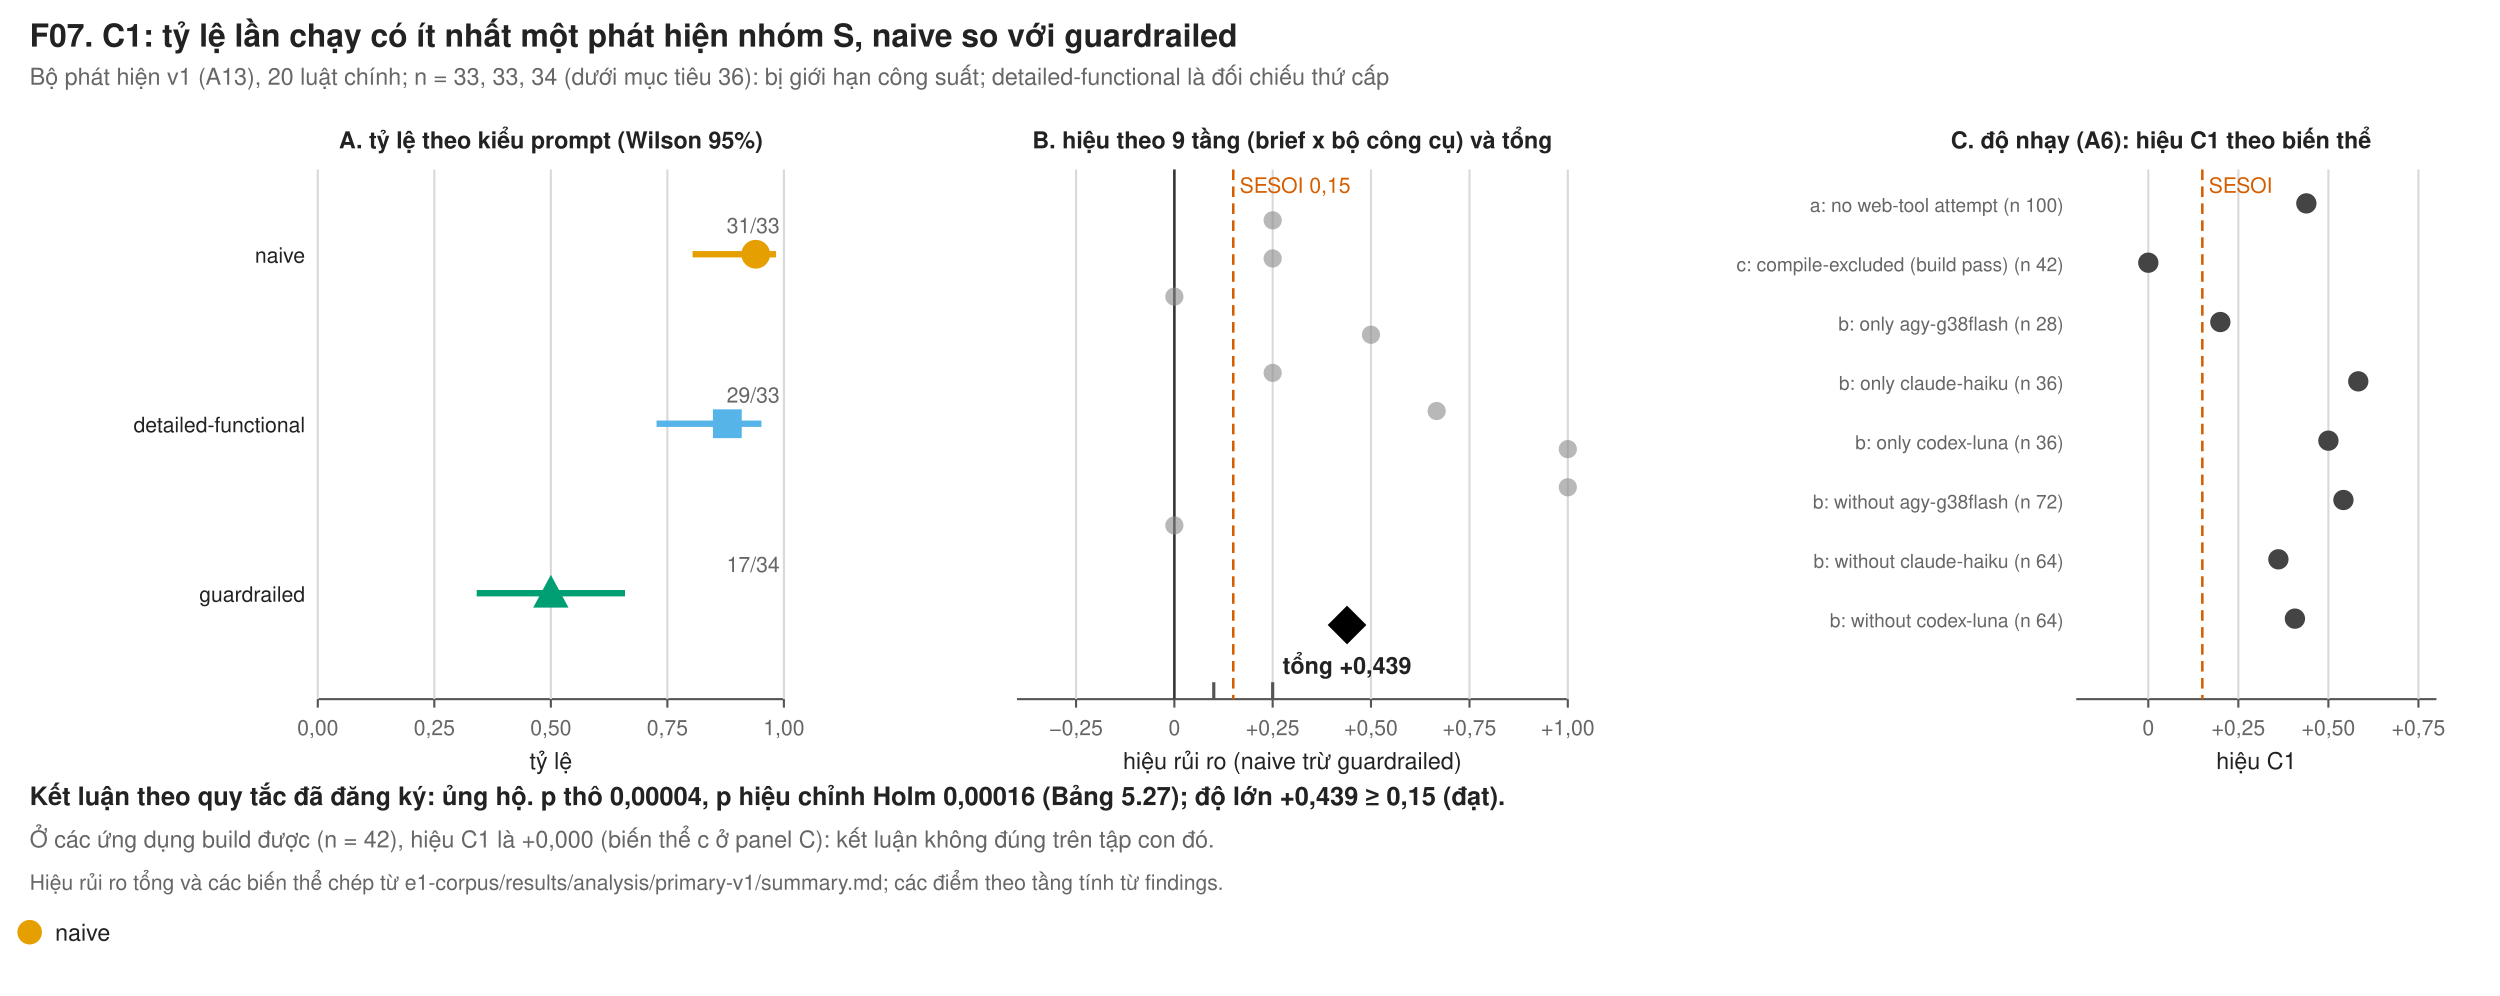
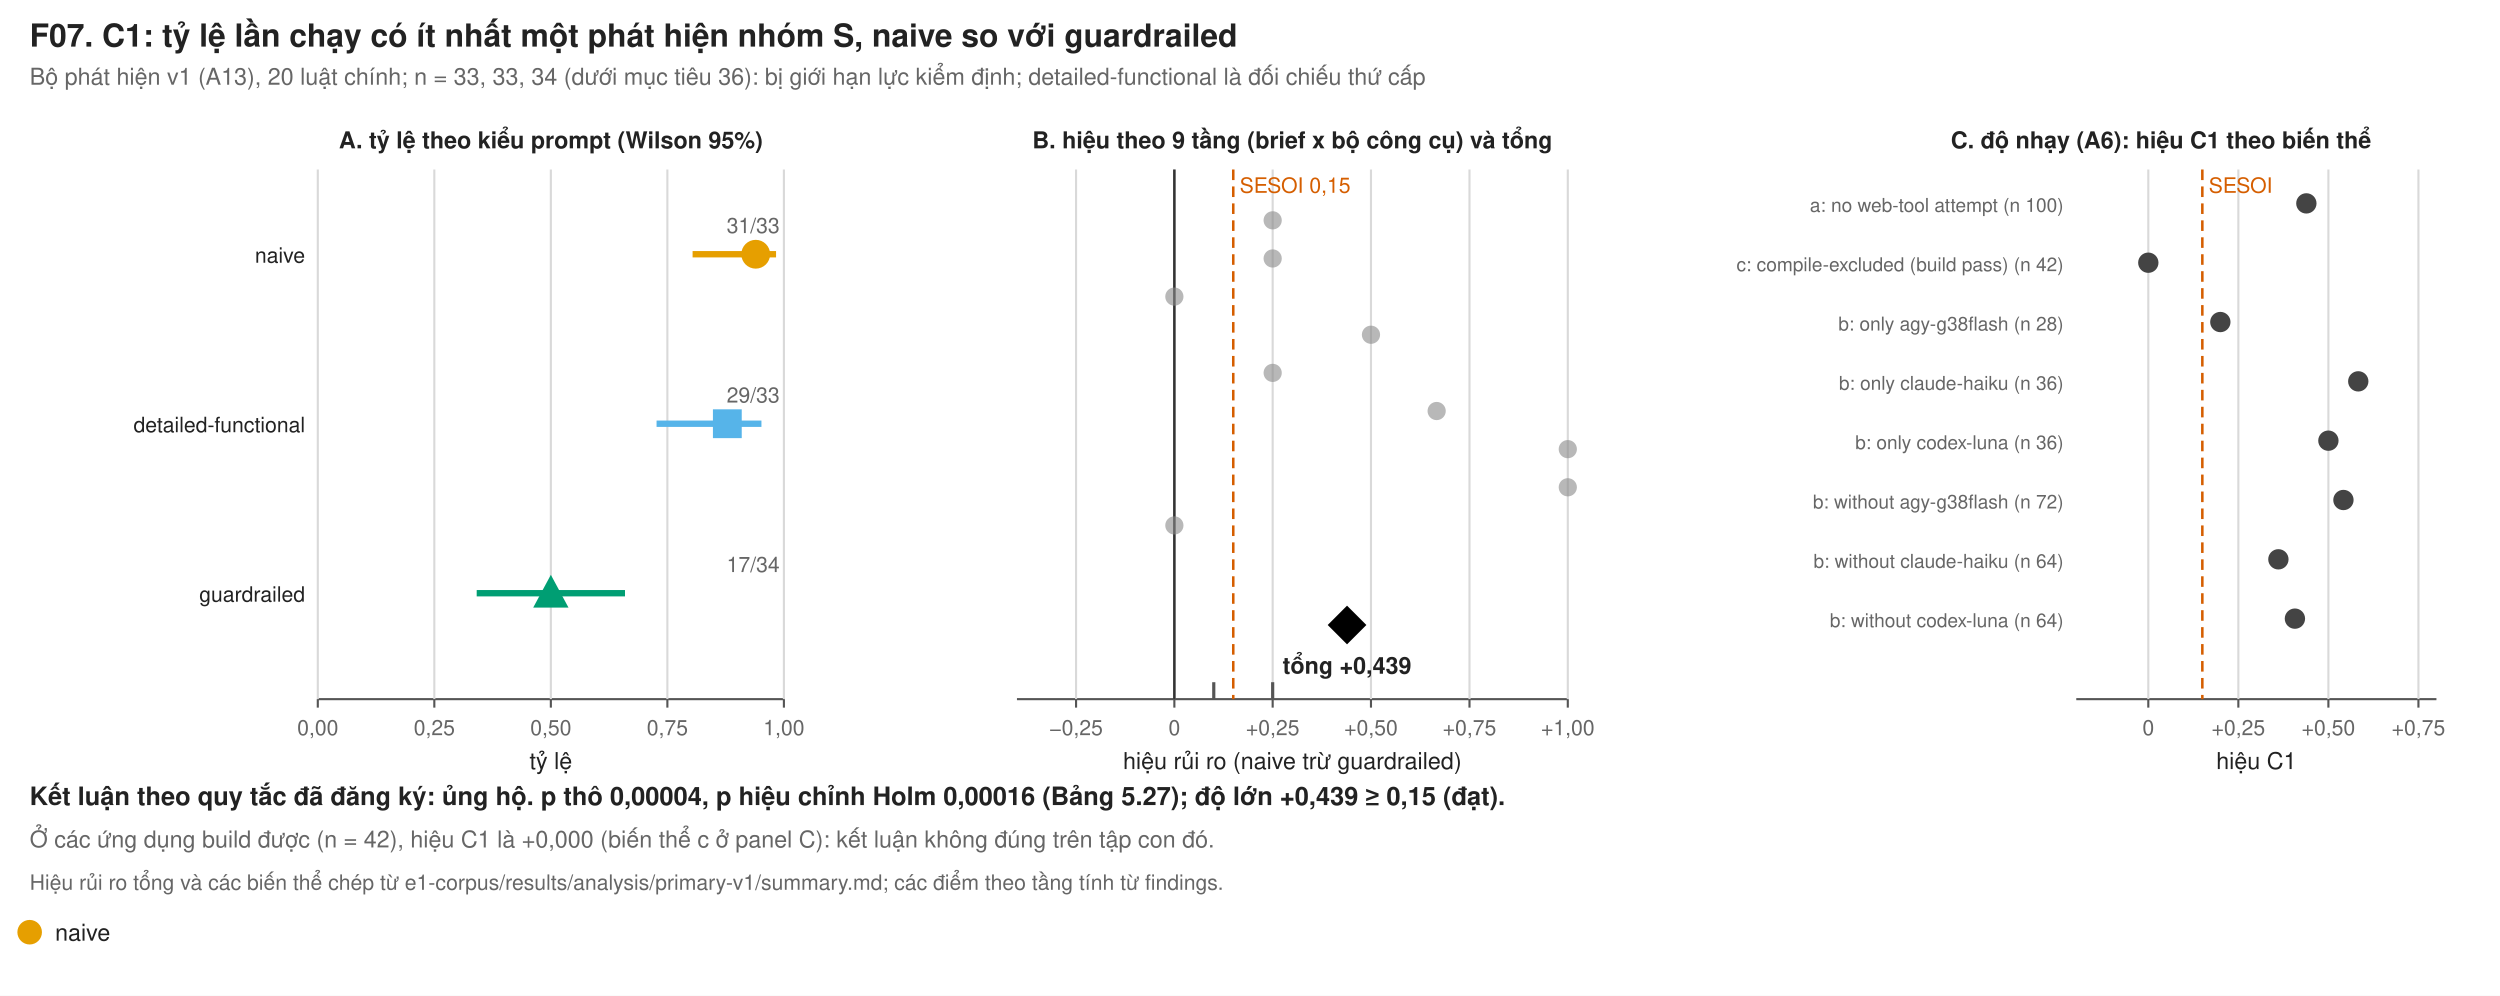
<svg xmlns="http://www.w3.org/2000/svg" width="1180" height="470" viewBox="0 0 1180 470" font-family="Helvetica, Arial, sans-serif" role="img" aria-label="F07. C1: tỷ lệ lần chạy có ít nhất một phát hiện nhóm S, naive so với guardrailed">
  <rect x="0.0" y="0.0" width="1180.0" height="470.0" fill="#fff" stroke="none" stroke-width="1" opacity="1" />
  <text x="14.0" y="22.0" font-size="15" text-anchor="start" font-weight="bold" fill="#222222">F07. C1: tỷ lệ lần chạy có ít nhất một phát hiện nhóm S, naive so với guardrailed</text>
-   <text x="14.0" y="40.0" font-size="11" text-anchor="start" font-weight="normal" fill="#666666">Bộ phát hiện v1 (A13), 20 luật chính; n = 33, 33, 34 (dưới mục tiêu 36): bị giới hạn công suất; detailed-functional là đối chiếu thứ cấp</text>
+   <text x="14.0" y="40.0" font-size="11" text-anchor="start" font-weight="normal" fill="#666666">Bộ phát hiện v1 (A13), 20 luật chính; n = 33, 33, 34 (dưới mục tiêu 36): bị giới hạn lực kiểm định; detailed-functional là đối chiếu thứ cấp</text>
  <line x1="150.0" y1="330.0" x2="370.0" y2="330.0" stroke="#555" stroke-width="1" />
  <line x1="150.0" y1="80.0" x2="150.0" y2="330.0" stroke="#D9D9D9" stroke-width="1" />
  <line x1="150.0" y1="330.0" x2="150.0" y2="334.0" stroke="#555" stroke-width="1" />
  <text x="150.0" y="347.0" font-size="10" text-anchor="middle" font-weight="normal" fill="#666666">0,00</text>
  <line x1="205.0" y1="80.0" x2="205.0" y2="330.0" stroke="#D9D9D9" stroke-width="1" />
  <line x1="205.0" y1="330.0" x2="205.0" y2="334.0" stroke="#555" stroke-width="1" />
  <text x="205.0" y="347.0" font-size="10" text-anchor="middle" font-weight="normal" fill="#666666">0,25</text>
  <line x1="260.0" y1="80.0" x2="260.0" y2="330.0" stroke="#D9D9D9" stroke-width="1" />
  <line x1="260.0" y1="330.0" x2="260.0" y2="334.0" stroke="#555" stroke-width="1" />
  <text x="260.0" y="347.0" font-size="10" text-anchor="middle" font-weight="normal" fill="#666666">0,50</text>
  <line x1="315.0" y1="80.0" x2="315.0" y2="330.0" stroke="#D9D9D9" stroke-width="1" />
  <line x1="315.0" y1="330.0" x2="315.0" y2="334.0" stroke="#555" stroke-width="1" />
  <text x="315.0" y="347.0" font-size="10" text-anchor="middle" font-weight="normal" fill="#666666">0,75</text>
  <line x1="370.0" y1="80.0" x2="370.0" y2="330.0" stroke="#D9D9D9" stroke-width="1" />
  <line x1="370.0" y1="330.0" x2="370.0" y2="334.0" stroke="#555" stroke-width="1" />
  <text x="370.0" y="347.0" font-size="10" text-anchor="middle" font-weight="normal" fill="#666666">1,00</text>
  <text x="260.0" y="363.0" font-size="11" text-anchor="middle" font-weight="normal" fill="#222222">tỷ lệ</text>
  <text x="260.0" y="70.0" font-size="11" text-anchor="middle" font-weight="bold" fill="#222222">A. tỷ lệ theo kiểu prompt (Wilson 95%)</text>
  <text x="144.0" y="124.0" font-size="10" text-anchor="end" font-weight="normal" fill="#222222">naive</text>
  <line x1="326.9" y1="120.0" x2="366.3" y2="120.0" stroke="#E69F00" stroke-width="3" />
  <circle cx="356.7" cy="120.0" r="6" fill="#E69F00" stroke="#E69F00" stroke-width="1.6" opacity="1" />
  <text x="368.0" y="110.0" font-size="10" text-anchor="end" font-weight="normal" fill="#666666">31/33</text>
  <text x="144.0" y="204.0" font-size="10" text-anchor="end" font-weight="normal" fill="#222222">detailed-functional</text>
  <line x1="309.9" y1="200.0" x2="359.4" y2="200.0" stroke="#56B4E9" stroke-width="3" />
  <rect x="337.3" y="194.0" width="12" height="12" fill="#56B4E9" stroke="#56B4E9" stroke-width="1.6" opacity="1" />
  <text x="368.0" y="190.0" font-size="10" text-anchor="end" font-weight="normal" fill="#666666">29/33</text>
  <text x="144.0" y="284.0" font-size="10" text-anchor="end" font-weight="normal" fill="#222222">guardrailed</text>
  <line x1="225.0" y1="280.0" x2="295.0" y2="280.0" stroke="#009E73" stroke-width="3" />
  <polygon points="260.0,273.0 253.0,286.0 267.0,286.0" fill="#009E73" stroke="#009E73" stroke-width="1.6" opacity="1" />
  <text x="368.0" y="270.0" font-size="10" text-anchor="end" font-weight="normal" fill="#666666">17/34</text>
  <line x1="480.0" y1="330.0" x2="740.0" y2="330.0" stroke="#555" stroke-width="1" />
  <line x1="507.9" y1="80.0" x2="507.9" y2="330.0" stroke="#D9D9D9" stroke-width="1" />
  <line x1="507.9" y1="330.0" x2="507.9" y2="334.0" stroke="#555" stroke-width="1" />
  <text x="507.9" y="347.0" font-size="10" text-anchor="middle" font-weight="normal" fill="#666666">−0,25</text>
  <line x1="554.3" y1="80.0" x2="554.3" y2="330.0" stroke="#D9D9D9" stroke-width="1" />
  <line x1="554.3" y1="330.0" x2="554.3" y2="334.0" stroke="#555" stroke-width="1" />
  <text x="554.3" y="347.0" font-size="10" text-anchor="middle" font-weight="normal" fill="#666666">0</text>
  <line x1="600.7" y1="80.0" x2="600.7" y2="330.0" stroke="#D9D9D9" stroke-width="1" />
  <line x1="600.7" y1="330.0" x2="600.7" y2="334.0" stroke="#555" stroke-width="1" />
  <text x="600.7" y="347.0" font-size="10" text-anchor="middle" font-weight="normal" fill="#666666">+0,25</text>
  <line x1="647.1" y1="80.0" x2="647.1" y2="330.0" stroke="#D9D9D9" stroke-width="1" />
  <line x1="647.1" y1="330.0" x2="647.1" y2="334.0" stroke="#555" stroke-width="1" />
  <text x="647.1" y="347.0" font-size="10" text-anchor="middle" font-weight="normal" fill="#666666">+0,50</text>
  <line x1="693.6" y1="80.0" x2="693.6" y2="330.0" stroke="#D9D9D9" stroke-width="1" />
  <line x1="693.6" y1="330.0" x2="693.6" y2="334.0" stroke="#555" stroke-width="1" />
  <text x="693.6" y="347.0" font-size="10" text-anchor="middle" font-weight="normal" fill="#666666">+0,75</text>
  <line x1="740.0" y1="80.0" x2="740.0" y2="330.0" stroke="#D9D9D9" stroke-width="1" />
  <line x1="740.0" y1="330.0" x2="740.0" y2="334.0" stroke="#555" stroke-width="1" />
  <text x="740.0" y="347.0" font-size="10" text-anchor="middle" font-weight="normal" fill="#666666">+1,00</text>
  <text x="610.0" y="363.0" font-size="11" text-anchor="middle" font-weight="normal" fill="#222222">hiệu rủi ro (naive trừ guardrailed)</text>
  <text x="610.0" y="70.0" font-size="11" text-anchor="middle" font-weight="bold" fill="#222222">B. hiệu theo 9 tầng (brief x bộ công cụ) và tổng</text>
  <line x1="582.1" y1="80.0" x2="582.1" y2="330.0" stroke="#D55E00" stroke-width="1.2" stroke-dasharray="5 3" />
  <text x="585.1" y="91.0" font-size="10" text-anchor="start" font-weight="normal" fill="#D55E00">SESOI 0,15</text>
  <line x1="554.3" y1="80.0" x2="554.3" y2="330.0" stroke="#333" stroke-width="1.2" />
  <line x1="572.9" y1="330.0" x2="572.9" y2="322.0" stroke="#555" stroke-width="1.5" />
  <line x1="600.7" y1="330.0" x2="600.7" y2="322.0" stroke="#555" stroke-width="1.5" />
  <circle cx="600.7" cy="104.0" r="3.5" fill="#888" stroke="#888" stroke-width="1.6" opacity="0.6" />
  <circle cx="600.7" cy="122.0" r="3.5" fill="#888" stroke="#888" stroke-width="1.6" opacity="0.6" />
  <circle cx="554.3" cy="140.0" r="3.5" fill="#888" stroke="#888" stroke-width="1.6" opacity="0.6" />
  <circle cx="647.1" cy="158.0" r="3.5" fill="#888" stroke="#888" stroke-width="1.6" opacity="0.6" />
  <circle cx="600.7" cy="176.0" r="3.5" fill="#888" stroke="#888" stroke-width="1.6" opacity="0.6" />
  <circle cx="678.1" cy="194.0" r="3.5" fill="#888" stroke="#888" stroke-width="1.6" opacity="0.6" />
  <circle cx="740.0" cy="212.0" r="3.5" fill="#888" stroke="#888" stroke-width="1.6" opacity="0.6" />
  <circle cx="740.0" cy="230.0" r="3.5" fill="#888" stroke="#888" stroke-width="1.6" opacity="0.6" />
  <circle cx="554.3" cy="248.0" r="3.5" fill="#888" stroke="#888" stroke-width="1.6" opacity="0.6" />
  <polygon points="635.8,287.0 643.8,295.0 635.8,303.0 627.8,295.0" fill="#000" stroke="#000" stroke-width="1.6" opacity="1" />
  <text x="635.8" y="318.0" font-size="11" text-anchor="middle" font-weight="bold" fill="#222222">tổng +0,439</text>
  <line x1="980.0" y1="330.0" x2="1150.0" y2="330.0" stroke="#555" stroke-width="1" />
  <line x1="1014.0" y1="80.0" x2="1014.0" y2="330.0" stroke="#D9D9D9" stroke-width="1" />
  <line x1="1014.0" y1="330.0" x2="1014.0" y2="334.0" stroke="#555" stroke-width="1" />
  <text x="1014.0" y="347.0" font-size="10" text-anchor="middle" font-weight="normal" fill="#666666">0</text>
  <line x1="1056.5" y1="80.0" x2="1056.5" y2="330.0" stroke="#D9D9D9" stroke-width="1" />
  <line x1="1056.5" y1="330.0" x2="1056.5" y2="334.0" stroke="#555" stroke-width="1" />
  <text x="1056.5" y="347.0" font-size="10" text-anchor="middle" font-weight="normal" fill="#666666">+0,25</text>
  <line x1="1099.0" y1="80.0" x2="1099.0" y2="330.0" stroke="#D9D9D9" stroke-width="1" />
  <line x1="1099.0" y1="330.0" x2="1099.0" y2="334.0" stroke="#555" stroke-width="1" />
  <text x="1099.0" y="347.0" font-size="10" text-anchor="middle" font-weight="normal" fill="#666666">+0,50</text>
  <line x1="1141.5" y1="80.0" x2="1141.5" y2="330.0" stroke="#D9D9D9" stroke-width="1" />
  <line x1="1141.5" y1="330.0" x2="1141.5" y2="334.0" stroke="#555" stroke-width="1" />
  <text x="1141.5" y="347.0" font-size="10" text-anchor="middle" font-weight="normal" fill="#666666">+0,75</text>
  <text x="1065.0" y="363.0" font-size="11" text-anchor="middle" font-weight="normal" fill="#222222">hiệu C1</text>
  <text x="1020.0" y="70.0" font-size="11" text-anchor="middle" font-weight="bold" fill="#222222">C. độ nhạy (A6): hiệu C1 theo biến thể</text>
  <line x1="1039.5" y1="80.0" x2="1039.5" y2="330.0" stroke="#D55E00" stroke-width="1.2" stroke-dasharray="5 3" />
  <text x="1042.5" y="91.0" font-size="10" text-anchor="start" font-weight="normal" fill="#D55E00">SESOI</text>
  <text x="974.0" y="100.0" font-size="9" text-anchor="end" font-weight="normal" fill="#666666">a: no web-tool attempt (n 100)</text>
  <circle cx="1088.6" cy="96.0" r="4" fill="#444" stroke="#444" stroke-width="1.6" opacity="1" />
  <text x="974.0" y="128.0" font-size="9" text-anchor="end" font-weight="normal" fill="#666666">c: compile-excluded (build pass) (n 42)</text>
  <circle cx="1014.0" cy="124.0" r="4" fill="#444" stroke="#444" stroke-width="1.6" opacity="1" />
  <text x="974.0" y="156.0" font-size="9" text-anchor="end" font-weight="normal" fill="#666666">b: only agy-g38flash (n 28)</text>
  <circle cx="1048.0" cy="152.0" r="4" fill="#444" stroke="#444" stroke-width="1.6" opacity="1" />
  <text x="974.0" y="184.0" font-size="9" text-anchor="end" font-weight="normal" fill="#666666">b: only claude-haiku (n 36)</text>
  <circle cx="1113.1" cy="180.0" r="4" fill="#444" stroke="#444" stroke-width="1.6" opacity="1" />
  <text x="974.0" y="212.0" font-size="9" text-anchor="end" font-weight="normal" fill="#666666">b: only codex-luna (n 36)</text>
  <circle cx="1099.0" cy="208.0" r="4" fill="#444" stroke="#444" stroke-width="1.6" opacity="1" />
  <text x="974.0" y="240.0" font-size="9" text-anchor="end" font-weight="normal" fill="#666666">b: without agy-g38flash (n 72)</text>
  <circle cx="1106.1" cy="236.0" r="4" fill="#444" stroke="#444" stroke-width="1.6" opacity="1" />
  <text x="974.0" y="268.0" font-size="9" text-anchor="end" font-weight="normal" fill="#666666">b: without claude-haiku (n 64)</text>
  <circle cx="1075.4" cy="264.0" r="4" fill="#444" stroke="#444" stroke-width="1.6" opacity="1" />
  <text x="974.0" y="296.0" font-size="9" text-anchor="end" font-weight="normal" fill="#666666">b: without codex-luna (n 64)</text>
  <circle cx="1083.2" cy="292.0" r="4" fill="#444" stroke="#444" stroke-width="1.6" opacity="1" />
  <text x="14.0" y="380.0" font-size="12" text-anchor="start" font-weight="bold" fill="#222222">Kết luận theo quy tắc đã đăng ký: ủng hộ. p thô 0,00004, p hiệu chỉnh Holm 0,00016 (Bảng 5.27); độ lớn +0,439 ≥ 0,15 (đạt).</text>
  <text x="14.0" y="400.0" font-size="11" text-anchor="start" font-weight="normal" fill="#666666">Ở các ứng dụng build được (n = 42), hiệu C1 là +0,000 (biến thể c ở panel C): kết luận không đúng trên tập con đó.</text>
  <text x="14.0" y="420.0" font-size="10" text-anchor="start" font-weight="normal" fill="#666666">Hiệu rủi ro tổng và các biến thể chép từ e1-corpus/results/analysis/primary-v1/summary.md; các điểm theo tầng tính từ findings.</text>
  <circle cx="14.0" cy="440.0" r="5" fill="#E69F00" stroke="#E69F00" stroke-width="1.6" opacity="1" />
  <text x="26.0" y="444.0" font-size="11" text-anchor="start" font-weight="normal" fill="#222222">naive</text>
</svg>
